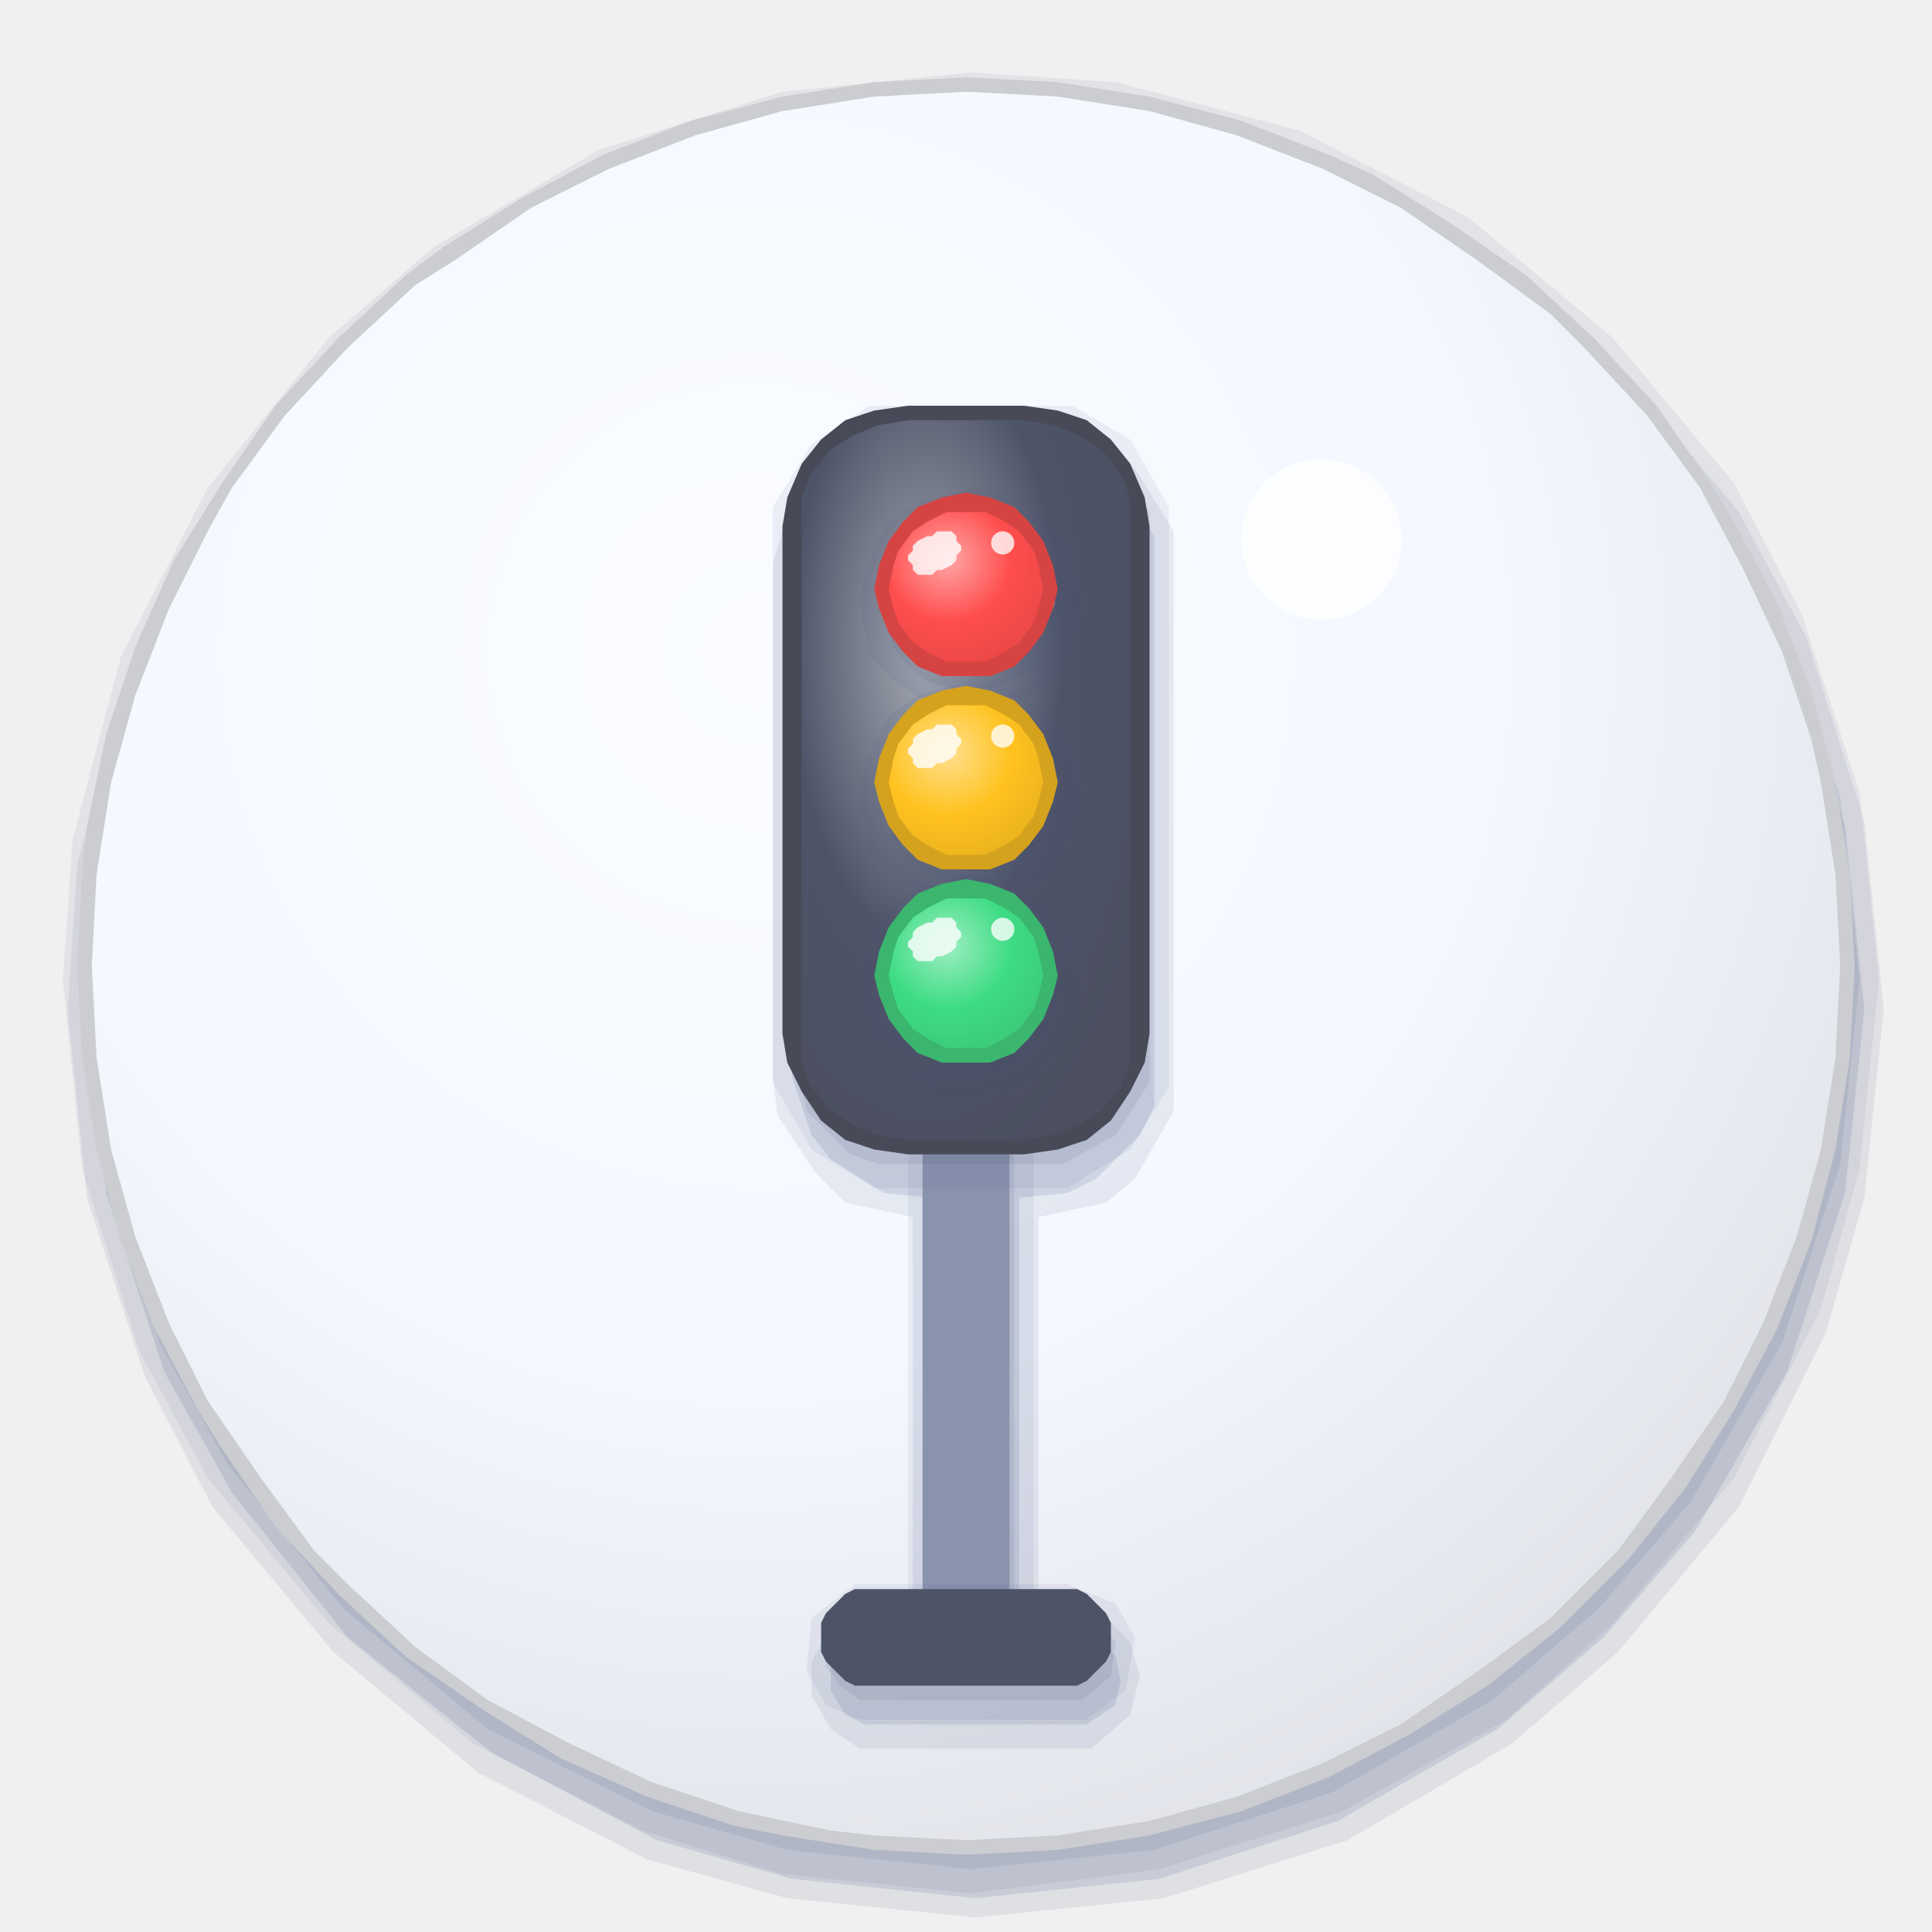
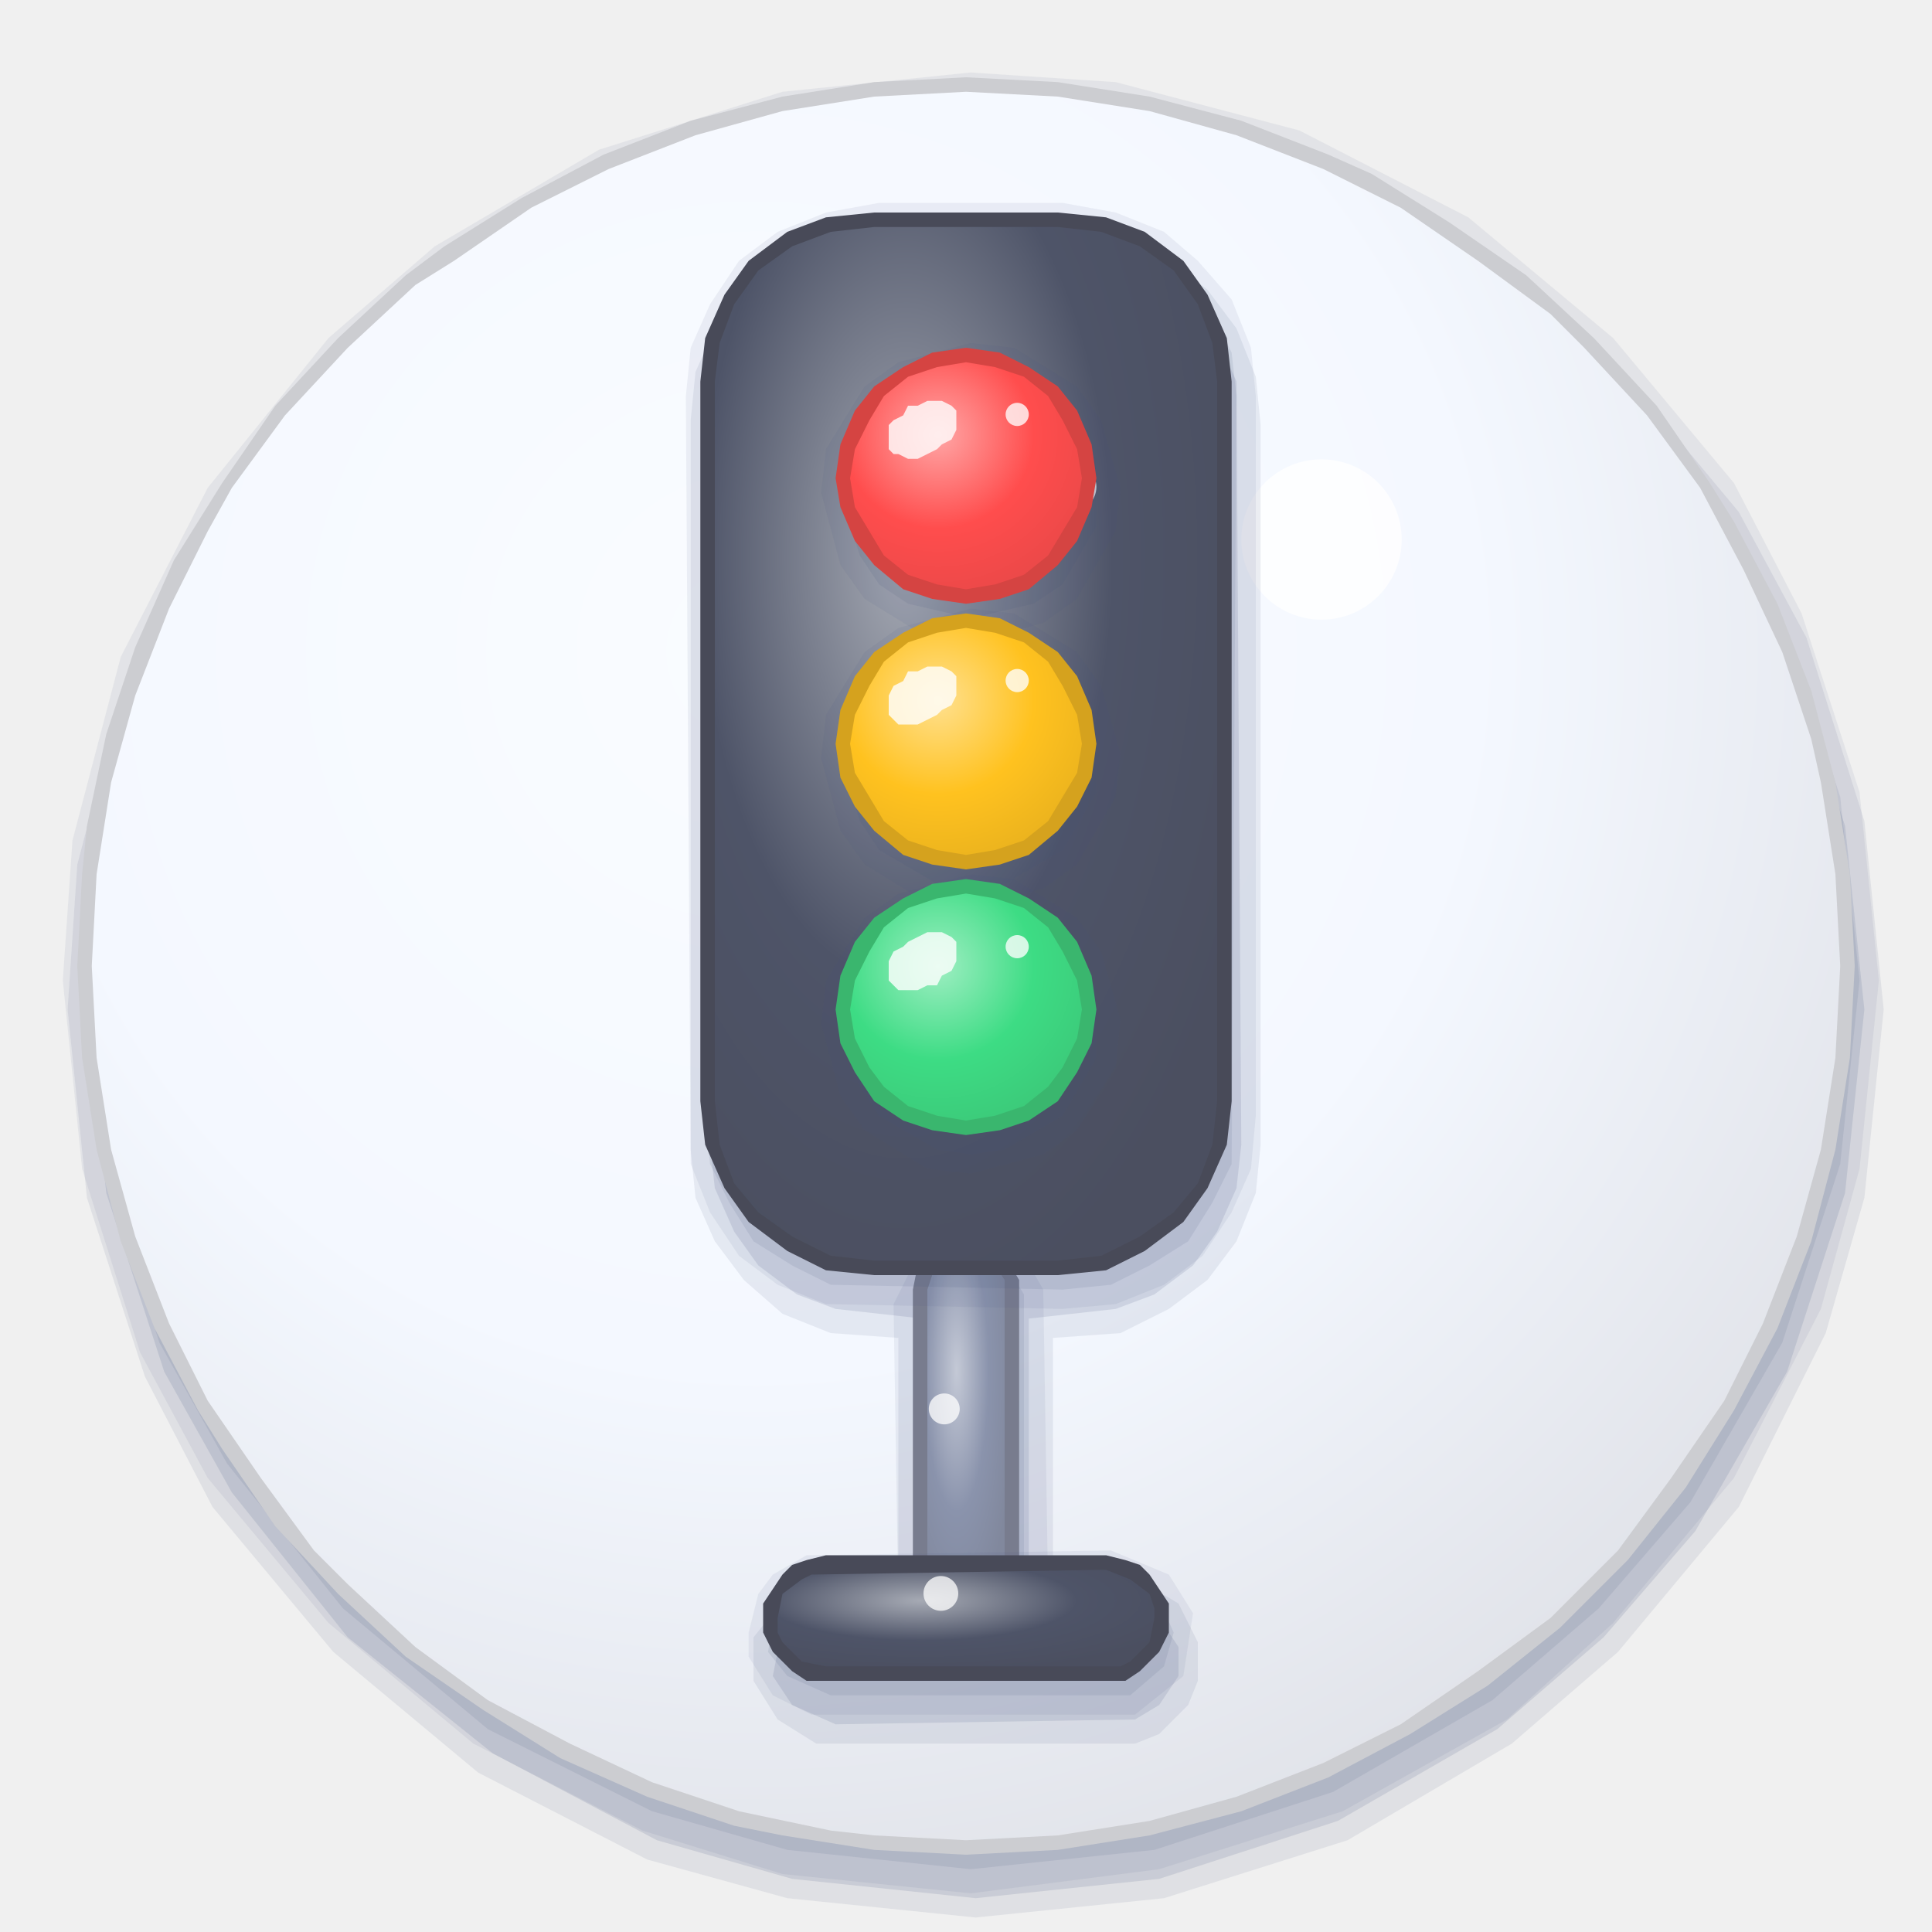
<svg xmlns="http://www.w3.org/2000/svg" viewBox="0 0 200 200" width="200" height="200">
  <defs>
    <radialGradient id="g1" cx="0.38" cy="0.32" r="0.75">
      <stop offset="0" stop-color="#FAFCFF" />
      <stop offset="0.55" stop-color="#F4F8FF" />
      <stop offset="1" stop-color="#E0E2E8" />
    </radialGradient>
    <radialGradient id="g2" cx="0.38" cy="0.32" r="0.75">
+       <stop offset="0" stop-color="#C4C9D6" />
+       <stop offset="0.55" stop-color="#8A93AC" />
+       <stop offset="1" stop-color="#81889D" />
+     </radialGradient>
+     <radialGradient id="g3" cx="0.38" cy="0.32" r="0.75">
      <stop offset="0" stop-color="#A6AAB4" />
      <stop offset="0.55" stop-color="#4E5468" />
      <stop offset="1" stop-color="#4B4F60" />
    </radialGradient>
-     <radialGradient id="g3" cx="0.38" cy="0.32" r="0.75">
+     <radialGradient id="g4" cx="0.38" cy="0.32" r="0.75">
      <stop offset="0" stop-color="#FFA6A6" />
      <stop offset="0.55" stop-color="#FF4D4D" />
      <stop offset="1" stop-color="#EA4848" />
    </radialGradient>
-     <radialGradient id="g4" cx="0.38" cy="0.32" r="0.75">
+     <radialGradient id="g5" cx="0.38" cy="0.32" r="0.75">
      <stop offset="0" stop-color="#FFE08F" />
      <stop offset="0.55" stop-color="#FFC21F" />
      <stop offset="1" stop-color="#EAB21E" />
    </radialGradient>
-     <radialGradient id="g5" cx="0.38" cy="0.32" r="0.75">
+     <radialGradient id="g6" cx="0.38" cy="0.32" r="0.75">
      <stop offset="0" stop-color="#9EEEC2" />
      <stop offset="0.55" stop-color="#3DDC84" />
      <stop offset="1" stop-color="#3CC979" />
    </radialGradient>
  </defs>
  <g transform="scale(0.5)">
    <path d="M390 209l-4-39-12-38-14-26-25-30-30-25-35-18-38-10-30-3-39 4-38 13-34 19-22 20-25 30-18 35-10 38-2 30 4 39 12 37 14 27 25 30 30 25 35 18 29 8 39 4 39-4 38-12 34-20 22-19 25-30 18-36 8-28z" fill="#44527A" opacity=".10" />
    <path d="M386 209l-4 38-12 37-19 33-19 22-22 19-33 19-37 12-38 4-38-4-28-8-34-18-30-24-24-30-14-25-12-37-4-38 2-29 10-37 18-34 24-30 22-19 33-19 37-12 38-4 38 4 37 12 25 13 30 25 24 30 14 25 12 37z" fill="#44527A" opacity=".14" />
    <path d="M389 203l-4-39-12-37-14-27-25-30-30-25-35-18-38-10-30-2-39 4-38 12-34 20-22 19-25 31-18 35-10 38-2 29 4 39 12 38 14 26 25 30 30 25 35 18 29 9 39 4 39-5 38-12 34-19 22-20 25-30 18-35 8-29z" fill="#44527A" opacity=".08" />
    <path d="M385 203l-4 38-12 37-19 33-19 22-22 19-33 19-37 12-38 4-38-4-28-8-34-17-30-25-24-30-14-25-12-37-4-38 2-29 10-37 18-34 24-30 22-19 33-19 37-12 38-4 38 4 37 12 25 14 30 24 24 30 14 25 12 37z" fill="#44527A" opacity=".11" />
    <path d="M384 200l-1 19-3 19-5 19-7 18-9 17-10 16-12 15-7 7-7 7-15 12-16 10-17 9-18 7-19 5-19 3-19 1-19-1-19-3-10-2-18-6-18-8-16-10-16-11-14-13-13-14-11-16-5-8-9-17-7-18-5-19-3-19-1-19 1-19 1-10 4-19 6-18 8-18 10-16 11-16 13-14 14-13 8-6 16-10 17-9 18-7 19-5 19-3 19-1 19 1 19 3 19 5 18 7 9 4 16 10 16 11 14 13 13 14 11 16 5 8 9 17 7 18 5 19 3 19z" fill="#CCCDD1" />
    <path d="M381 200l-1-19-3-19-2-9-6-18-8-17-9-17-11-15-13-14-7-7-15-11-16-11-16-8-18-7-18-5-19-3-19-1-19 1-19 3-18 5-18 7-16 8-16 11-8 5-14 13-13 14-11 15-5 9-8 16-7 18-5 18-3 19-1 19 1 19 3 19 5 18 7 18 8 16 11 16 11 15 7 7 14 13 15 11 17 9 17 8 18 6 19 4 9 1 19 1 19-1 19-3 18-5 18-7 16-8 16-11 15-11 7-7 7-7 11-15 11-16 8-16 7-18 5-18 3-19z" fill="url(#g1)" />
    <circle cx="273.6" cy="111.7" r="16.6" fill="#FFFFFF" opacity=".78" />
-     <path d="M175 92l-11 11-4 14 0 106 1 8 8 12 6 6 14 3 0 81-11 1-6 3-4 7 0 7 4 7 6 4 48 0 8-7 2-8-2-7-5-5-14-2 0-81 14-3 6-5 8-14 0-120-8-13-13-8-32-1z" fill="#44527A" opacity=".10" />
-     <path d="M177 96l-9 9-4 13 0 105 4 12 4 5 11 7 10 1 0 90-16 1-5 6 0 5 3 5 4 2 46 0 6-4 1-5-1-5-6-5-14 0 0-90 10-1 6-3 9-9 3-6 0-118-7-11-11-6-31-1z" fill="#44527A" opacity=".14" />
-     <path d="M202 228l-10 3-4 9 0 95 3 8 9 4 10-4 4-8 0-96-3-8z" fill="#44527A" opacity=".08" />
-     <path d="M202 232l6 2 2 6 0 95-4 6-6 1-6-2-2-5 0-95 4-7z" fill="#44527A" opacity=".11" />
-     <path d="M201 229l2 0 2 1 2 1 1 2 0 2 1 1 0 96-1 1 0 2-1 2-2 1-2 1-2 0-2 0-2 0-2-1-2-1-1-2 0-2-1-1 0-96 1-1 0-2 1-2 2-1 2-1 2 0z" fill="#8A93AC" />
-     <path d="M221 328l-44 0-9 7-1 11 4 7 7 3 47 0 8-6 2-11-4-7z" fill="#44527A" opacity=".08" />
-     <path d="M221 332l5 2 5 6-1 7-6 5-46 0-4-3-3-4 1-8 6-4z" fill="#44527A" opacity=".11" />
-     <path d="M220 329l3 0 2 1 2 2 2 2 1 2 0 3 0 3-1 2-2 2-2 2-2 1-3 0-40 0-3 0-2-1-2-2-2-2-1-2 0-3 0-3 1-2 2-2 2-2 2-1 3 0z" fill="#4E5468" />
-     <path d="M222 84l-42 0-12 8-8 13 0 119 8 14 13 8 40 0 13-8 8-13 0-120-8-14z" fill="#44527A" opacity=".08" />
-     <path d="M182 88l38 0 11 7 7 11 0 118-7 11-11 6-38 0-6-2-9-9-3-13 0-111 7-11z" fill="#44527A" opacity=".11" />
-     <path d="M212 84l7 1 6 2 5 4 4 5 3 7 1 6 0 105-1 6-3 6-4 6-5 4-6 2-7 1-24 0-7-1-6-2-5-4-4-6-3-6-1-6 0-105 1-6 3-7 4-5 5-4 6-2 7-1z" fill="#484A58" />
-     <path d="M212 87l-24 0-6 1-5 2-5 3-4 5-2 5 0 6 0 105 0 6 2 5 4 5 5 3 5 2 6 1 24 0 6-1 5-2 5-3 4-5 2-5 0-6 0-105 0-6-2-5-4-5-5-3-5-2z" fill="url(#g2)" />
-     <circle cx="215" cy="124.3" r="3.4" fill="#FFFFFF" opacity=".78" />
-     <path d="M224 124l-2-10-5-6-9-6-7-1-11 3-6 4-5 10-1 7 2 11 5 5 9 6 7 1 11-3 6-4 5-10z" fill="#44527A" opacity=".08" />
-     <path d="M220 125l-3 9-3 4-4 3-9 3-9-3-4-3-3-4-3-9 3-10 3-4 4-3 9-2 5 0 8 5 5 9z" fill="#44527A" opacity=".11" />
-     <path d="M219 122l-1 4-2 5-3 4-3 3-5 2-5 0-5 0-5-2-3-3-3-4-2-5-1-4 1-5 2-5 3-4 3-3 5-2 5-1 5 1 5 2 3 3 3 4 2 5z" fill="#D54442" />
-     <path d="M216 122l-1-5-1-3-3-4-3-2-4-2-4 0-4 0-4 2-3 2-3 4-1 3-1 5 1 4 1 3 3 4 3 2 4 2 4 0 4 0 4-2 3-2 3-4 1-3z" fill="url(#g3)" />
-     <circle cx="207.6" cy="112.4" r="2.4" fill="#FFFFFF" opacity=".78" />
-     <path d="M198 112l1 1 0 1-1 1 0 1-1 1-2 1-1 0-1 1-2 0-1 0-1-1 0-1-1-1 0-1 1-1 0-1 1-1 2-1 1 0 1-1 2 0 1 0 1 1z" fill="#FFFFFF" opacity=".80" />
-     <path d="M224 164l-2-10-5-6-9-6-7-1-11 3-6 4-5 10-1 7 2 11 5 5 9 6 7 1 11-3 6-4 5-10z" fill="#44527A" opacity=".08" />
-     <path d="M220 165l-3 9-3 4-4 3-9 3-9-3-4-3-3-4-3-9 3-10 3-4 4-3 9-2 5 0 8 5 5 9z" fill="#44527A" opacity=".11" />
-     <path d="M219 162l-1 4-2 5-3 4-3 3-5 2-5 0-5 0-5-2-3-3-3-4-2-5-1-4 1-5 2-5 3-4 3-3 5-2 5-1 5 1 5 2 3 3 3 4 2 5z" fill="#D5A21E" />
-     <path d="M216 162l-1-5-1-3-3-4-3-2-4-2-4 0-4 0-4 2-3 2-3 4-1 3-1 5 1 4 1 3 3 4 3 2 4 2 4 0 4 0 4-2 3-2 3-4 1-3z" fill="url(#g4)" />
-     <circle cx="207.6" cy="152.4" r="2.4" fill="#FFFFFF" opacity=".78" />
-     <path d="M198 152l1 1 0 1-1 1 0 1-1 1-2 1-1 0-1 1-2 0-1 0-1-1 0-1-1-1 0-1 1-1 0-1 1-1 2-1 1 0 1-1 2 0 1 0 1 1z" fill="#FFFFFF" opacity=".80" />
-     <path d="M224 204l-2-10-5-6-9-6-7-1-11 3-6 4-5 10-1 7 2 11 5 5 9 6 7 1 11-3 6-4 5-10z" fill="#44527A" opacity=".08" />
-     <path d="M220 205l-3 9-3 4-4 3-9 3-9-3-4-3-3-4-3-9 3-10 3-4 4-3 9-2 9 2 4 3 5 9z" fill="#44527A" opacity=".11" />
-     <path d="M219 202l-1 4-2 5-3 4-3 3-5 2-5 0-5 0-5-2-3-3-3-4-2-5-1-4 1-5 2-5 3-4 3-3 5-2 5-1 5 1 5 2 3 3 3 4 2 5z" fill="#3AB66E" />
-     <path d="M216 202l-1-5-1-3-3-4-3-2-4-2-4 0-4 0-4 2-3 2-3 4-1 3-1 5 1 4 1 3 3 4 3 2 4 2 4 0 4 0 4-2 3-2 3-4 1-3z" fill="url(#g5)" />
-     <circle cx="207.6" cy="192.4" r="2.4" fill="#FFFFFF" opacity=".78" />
-     <path d="M198 192l1 1 0 1-1 1 0 1-1 1-2 1-1 0-1 1-2 0-1 0-1-1 0-1-1-1 0-1 1-1 0-1 1-1 2-1 1 0 1-1 2 0 1 0 1 1z" fill="#FFFFFF" opacity=".80" />
+     <path d="M163 53l-9 7-6 8-4 9-1 10 0 151 1 10 4 9 6 8 8 7 10 4 14 1 0 50-14 0-8 2-8 10 0 9 5 8 8 5 66 0 5-2 6-6 2-5 0-8-4-8-5-3-7-2-14 0 0-50 14-1 10-5 8-6 6-8 4-10 1-10 0-149-1-10-4-10-6-8-9-7-9-4-49-1-11 1z" fill="#44527A" opacity=".10" />
+     <path d="M165 57l-8 6-5 7-4 9-1 9 0 149 1 9 4 9 5 7 8 6 8 3 18 2 0 58-18 0-7 2-4 4-2 10 4 6 9 4 62-1 5-3 4-6 0-6-4-6-5-4-22 0 0-58 18-2 8-3 8-6 5-7 4-9 1-9-1-158-4-9-5-7-8-6-8-3-48-2-10 2z" fill="#44527A" opacity=".14" />
+     <path d="M203 256l-7 1-6 3-5 10 1 62 4 7 9 4 7-1 6-3 5-10-1-62-4-7z" fill="#44527A" opacity=".08" />
+     <path d="M203 261l6 2 3 5 0 61-1 4-4 4-8 1-6-3-3-4 0-61 1-5 4-3z" fill="#44527A" opacity=".11" />
+     <path d="M196 258l8 0 4 2 3 5 0 60-1 5-4 4-2 1-6 0-4-1-2-2-3-4 0-61 1-5 4-3z" fill="#787C8E" />
+     <path d="M203 261l-6 0-2 0-2 3-1 3 0 58 0 2 2 3 3 2 2 0 4 0 2-1 2-2 1-4 0-58 0-2-2-3z" fill="url(#g2)" />
+     <circle cx="195.5" cy="291.7" r="3.2" fill="#FFFFFF" opacity=".75" />
+     <path d="M230 321l-63 1-7 4-3 4-2 8 0 5 5 8 8 4 67 0 10-8 2-13-5-8z" fill="#44527A" opacity=".08" />
+     <path d="M230 325l9 4 4 9-2 7-7 6-62 0-9-4-4-5 2-10 7-6z" fill="#44527A" opacity=".11" />
+     <path d="M229 322l4 1 3 1 2 2 2 3 2 3 0 3 0 3-2 4-2 2-2 2-3 2-4 0-58 0-4 0-3-2-2-2-2-2-2-4 0-3 0-3 2-3 2-3 2-2 3-1 4-1z" fill="#484A58" />
+     <path d="M229 325l-61 1-2 1-4 3-1 5 0 3 1 2 4 4 5 1 61 0 2-1 4-4 1-5 0-2-1-3-4-3z" fill="url(#g3)" />
+     <circle cx="194.8" cy="329.9" r="3.6" fill="#FFFFFF" opacity=".75" />
+     <path d="M220 42l-38 0-11 2-10 4-8 6-6 9-4 9-1 10 1 159 4 10 6 9 8 6 10 4 49 1 11-1 10-4 8-6 6-9 4-9 1-11 0-149-1-10-4-10-7-8-7-6-10-4z" fill="#44527A" opacity=".08" />
+     <path d="M220 47l10 1 8 3 8 6 5 8 4 8 1 9-1 159-4 8-5 8-8 5-8 4-10 1-48-1-8-4-8-5-5-8-4-8-1-10 1-158 4-8 5-8 8-6 8-3z" fill="#44527A" opacity=".11" />
+     <path d="M219 44l10 1 8 3 8 6 5 7 4 9 1 9 0 149-1 9-4 9-5 7-8 6-8 4-10 1-38 0-10-1-8-4-8-6-5-7-4-9-1-9 0-149 1-9 4-9 5-7 8-6 8-3 10-1z" fill="#484A58" />
+     <path d="M219 47l-38 0-9 1-8 3-7 5-5 7-3 8-1 8 0 149 1 9 3 8 5 6 7 5 8 4 9 1 38 0 9-1 8-4 7-5 5-6 3-8 1-9 0-149-1-8-3-8-5-7-7-5-8-3z" fill="url(#g3)" />
+     <circle cx="222" cy="100.8" r="5" fill="#FFFFFF" opacity=".78" />
+     <path d="M232 101l-4-14-5-7-13-8-9-1-15 4-7 5-8 13-1 9 4 15 5 7 13 8 9 1 15-4 7-5 8-14z" fill="#44527A" opacity=".08" />
+     <path d="M227 95l0 14-7 12-6 4-13 3-13-3-6-4-4-6-4-13 1-7 7-12 12-7 7-1 7 1 12 7z" fill="#44527A" opacity=".11" />
+     <path d="M227 99l-1 6-3 7-4 5-6 5-6 2-7 1-7-1-6-2-6-5-4-5-3-7-1-6 1-7 3-7 4-5 6-4 6-3 7-1 7 1 6 3 6 4 4 5 3 7z" fill="#D54442" />
+     <path d="M224 99l-1-6-3-6-3-5-5-4-6-2-6-1-6 1-6 2-5 4-3 5-3 6-1 6 1 6 3 5 3 5 5 4 6 2 6 1 6-1 6-2 5-4 3-5 3-5z" fill="url(#g4)" />
+     <circle cx="210.6" cy="85.8" r="2.4" fill="#FFFFFF" opacity=".78" />
+     <path d="M198 85l0 1 0 2 0 1-1 2-2 1-1 1-2 1-2 1-2 0-2-1-1 0-1-1 0-2 0-1 0-2 1-1 2-1 1-2 2 0 2-1 2 0 1 0 2 1z" fill="#FFFFFF" opacity=".80" />
+     <path d="M232 156l-4-14-5-7-13-8-9-1-15 4-7 5-8 13-1 9 4 15 5 7 13 8 9 1 15-4 7-5 8-14z" fill="#44527A" opacity=".08" />
+     <path d="M227 150l0 14-7 12-12 7-7 0-7 0-12-7-4-6-4-13 1-7 7-12 12-7 7-1 7 1 12 7z" fill="#44527A" opacity=".11" />
+     <path d="M227 154l-1 7-3 6-4 5-6 5-6 2-7 1-7-1-6-2-6-5-4-5-3-6-1-7 1-7 3-7 4-5 6-4 6-3 7-1 7 1 6 3 6 4 4 5 3 7z" fill="#D5A21E" />
+     <path d="M224 154l-1-6-3-6-3-5-5-4-6-2-6-1-6 1-6 2-5 4-3 5-3 6-1 6 1 6 3 5 3 5 5 4 6 2 6 1 6-1 6-2 5-4 3-5 3-5z" fill="url(#g5)" />
+     <circle cx="210.6" cy="140.9" r="2.4" fill="#FFFFFF" opacity=".78" />
+     <path d="M198 140l0 1 0 2 0 1-1 2-2 1-1 1-2 1-2 1-2 0-2 0-1-1-1-1 0-1 0-2 0-1 1-2 2-1 1-2 2 0 2-1 2 0 1 0 2 1z" fill="#FFFFFF" opacity=".80" />
+     <path d="M232 211l-4-14-5-7-13-8-9-1-15 4-7 5-8 13-1 9 4 15 5 7 13 8 9 1 15-4 7-5 8-13z" fill="#44527A" opacity=".08" />
+     <path d="M227 205l0 14-7 12-12 7-7 1-7-1-12-7-4-6-4-13 1-7 7-12 6-4 13-4 7 1 12 7z" fill="#44527A" opacity=".11" />
+     <path d="M227 209l-1 7-3 6-4 6-6 4-6 2-7 1-7-1-6-2-6-4-4-6-3-6-1-7 1-7 3-7 4-5 6-4 6-3 7-1 7 1 6 3 6 4 4 5 3 7z" fill="#3AB66E" />
+     <path d="M224 209l-1-6-3-6-3-5-5-4-6-2-6-1-6 1-6 2-5 4-3 5-3 6-1 6 1 6 3 6 3 4 5 4 6 2 6 1 6-1 6-2 5-4 3-4 3-6z" fill="url(#g6)" />
+     <circle cx="210.6" cy="196" r="2.4" fill="#FFFFFF" opacity=".78" />
+     <path d="M198 195l0 1 0 2 0 1-1 2-2 1-1 2-2 0-2 1-2 0-2 0-1-1-1-1 0-1 0-2 0-1 1-2 2-1 1-1 2-1 2-1 2 0 1 0 2 1z" fill="#FFFFFF" opacity=".80" />
  </g>
</svg>
